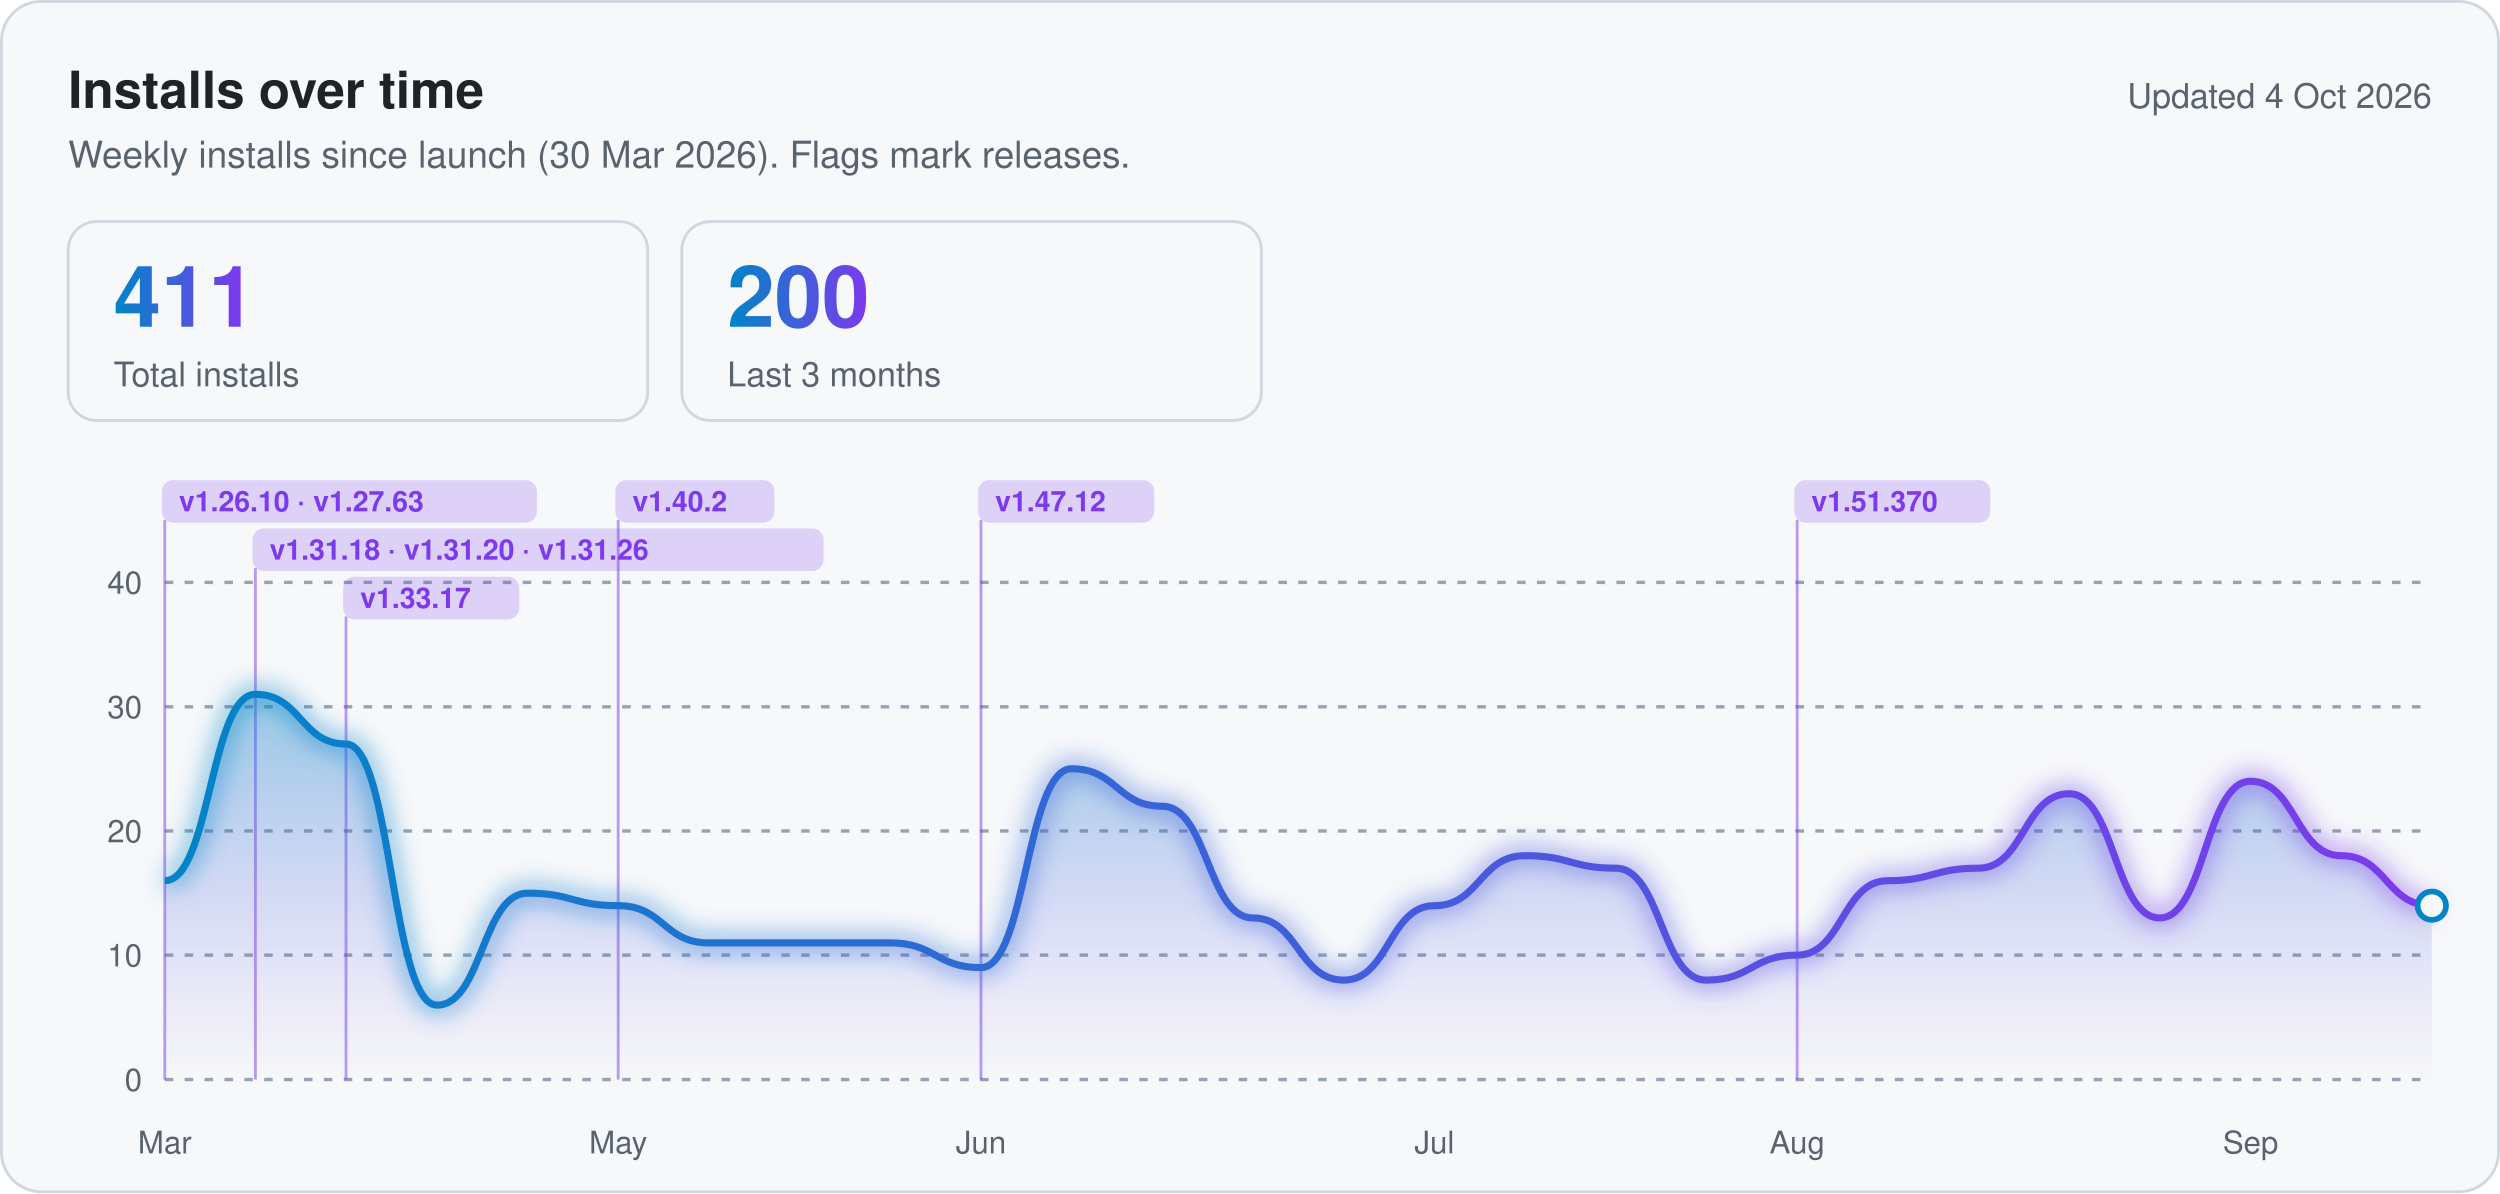
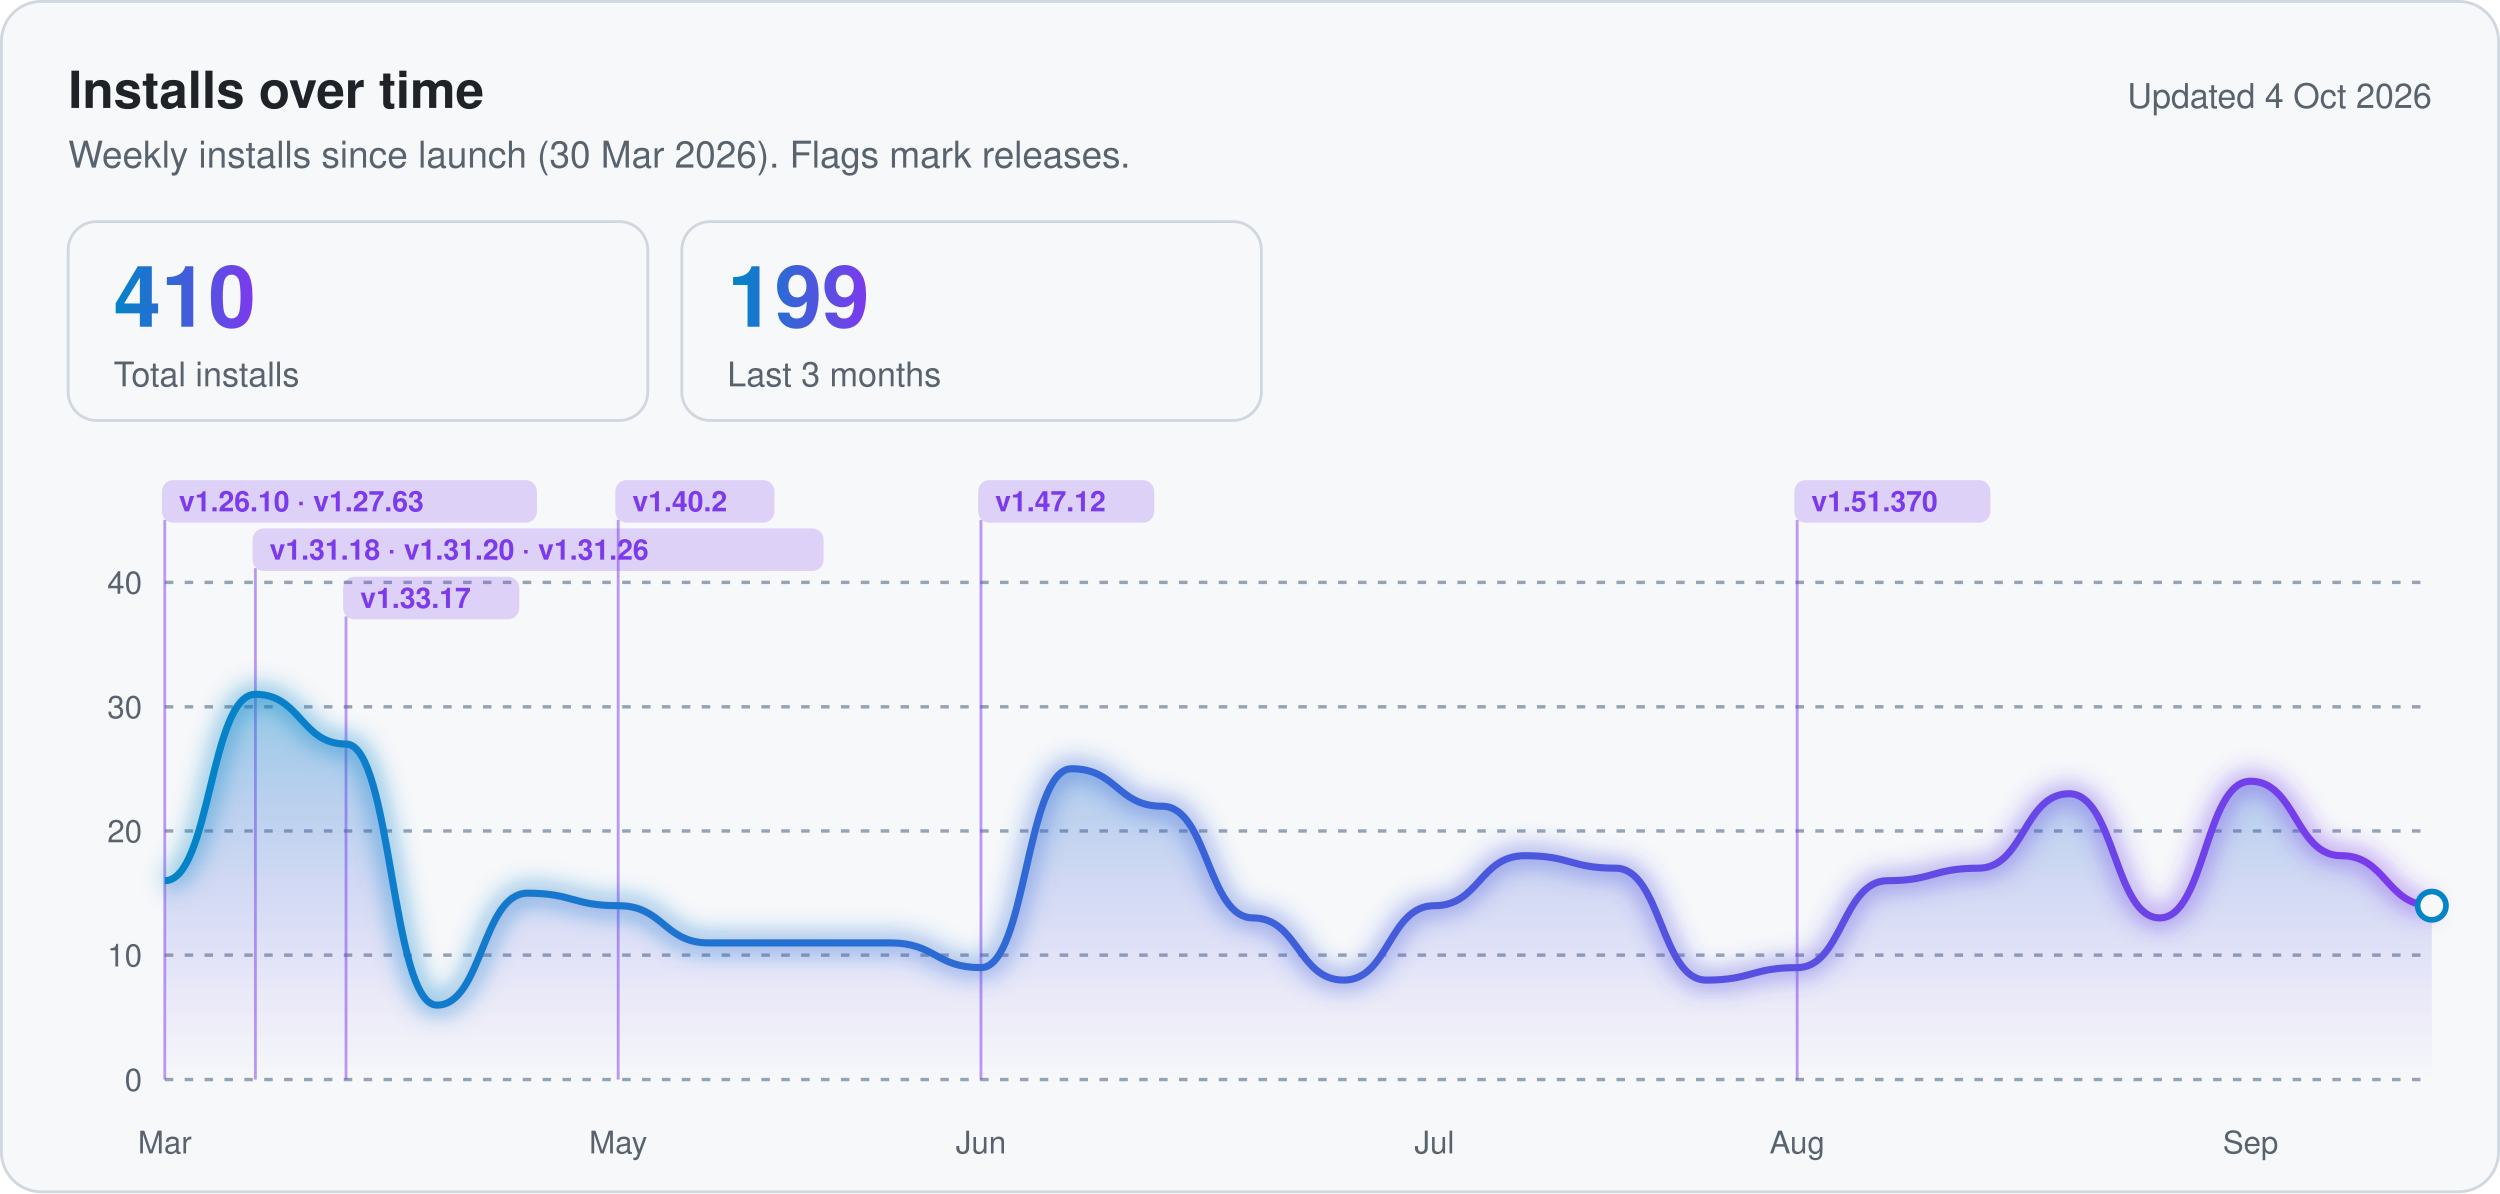
<svg xmlns="http://www.w3.org/2000/svg" viewBox="0 0 880 420" width="880" height="420" role="img" aria-label="Installs over time" font-family="'Segoe UI', system-ui, -apple-system, Helvetica, Arial, sans-serif">
  <style>@keyframes draw{from{stroke-dasharray:1;stroke-dashoffset:1}to{stroke-dasharray:1;stroke-dashoffset:0}}@keyframes fade{from{opacity:0}}.ln,.gw{animation:draw 2.2s ease-out .2s backwards}.fd{animation:fade 1.4s ease 1.2s backwards}@media (prefers-reduced-motion:reduce){.lwv{display:none}}@media (prefers-reduced-motion:reduce){*{animation:none!important}}</style>
  <defs>
    <linearGradient id="lg" x1="0" x2="1">
      <stop offset="0" stop-color="#0284c7" />
      <stop offset="1" stop-color="#7c3aed" />
    </linearGradient>
    <linearGradient id="ag" x1="0" x2="0" y1="0" y2="1">
      <stop offset="0" stop-color="#0284c7" stop-opacity=".4" />
      <stop offset="1" stop-color="#7c3aed" stop-opacity="0" />
    </linearGradient>
    <filter id="gw" x="-5%" y="-30%" width="110%" height="160%">
      <feGaussianBlur stdDeviation="4" />
    </filter>
    <linearGradient id="wv" gradientUnits="userSpaceOnUse" x1="0" y1="0" x2="880" y2="0" gradientTransform="translate(-90,0)">
      <stop offset="0" stop-color="#fff" stop-opacity="0" />
      <stop offset=".04" stop-color="#fff" stop-opacity="0" />
      <stop offset=".08" stop-color="#fff" stop-opacity="1" />
      <stop offset=".086" stop-color="#fff" stop-opacity="0" />
      <stop offset="1" stop-color="#fff" stop-opacity="0" />
      <animateTransform attributeName="gradientTransform" type="translate" from="-90 0" to="970 0" dur="10s" begin="2.4s" repeatCount="indefinite" />
    </linearGradient>
  </defs>
  <rect x=".5" y=".5" width="879" height="419" rx="14" fill="#f6f8fa" stroke="#d0d7de" />
  <text x="24" y="38" font-size="18" font-weight="700" fill="#1f2328">Installs over time</text>
  <text x="24" y="59" font-size="13" fill="#59636e">Weekly installs since launch (30 Mar 2026). Flags mark releases.</text>
  <text x="856" y="38" font-size="12" fill="#59636e" text-anchor="end">Updated 4 Oct 2026</text>
  <rect x="24" y="78" width="204" height="70" rx="10" fill="none" stroke="#d0d7de" />
-   <text x="40" y="115" font-size="30" font-weight="700" fill="url(#lg)">411</text>
+   <text x="40" y="115" font-size="30" font-weight="700" fill="url(#lg)">410</text>
  <text x="40" y="136" font-size="12" fill="#59636e">Total installs</text>
  <rect x="240" y="78" width="204" height="70" rx="10" fill="none" stroke="#d0d7de" />
-   <text x="256" y="115" font-size="30" font-weight="700" fill="url(#lg)">200</text>
+   <text x="256" y="115" font-size="30" font-weight="700" fill="url(#lg)">199</text>
  <text x="256" y="136" font-size="12" fill="#59636e">Last 3 months</text>
  <line x1="58" x2="856" y1="380.0" y2="380.0" stroke="#95a3b5" stroke-width="1.2" stroke-dasharray="3 4" />
  <text x="50" y="384.0" font-size="11" fill="#59636e" text-anchor="end">0</text>
  <line x1="58" x2="856" y1="336.2" y2="336.2" stroke="#95a3b5" stroke-width="1.2" stroke-dasharray="3 4" />
  <text x="50" y="340.2" font-size="11" fill="#59636e" text-anchor="end">10</text>
  <line x1="58" x2="856" y1="292.5" y2="292.5" stroke="#95a3b5" stroke-width="1.2" stroke-dasharray="3 4" />
  <text x="50" y="296.5" font-size="11" fill="#59636e" text-anchor="end">20</text>
  <line x1="58" x2="856" y1="248.8" y2="248.8" stroke="#95a3b5" stroke-width="1.2" stroke-dasharray="3 4" />
  <text x="50" y="252.8" font-size="11" fill="#59636e" text-anchor="end">30</text>
  <line x1="58" x2="856" y1="205.0" y2="205.0" stroke="#95a3b5" stroke-width="1.2" stroke-dasharray="3 4" />
  <text x="50" y="209.0" font-size="11" fill="#59636e" text-anchor="end">40</text>
  <text x="58.0" y="406" font-size="11" fill="#59636e" text-anchor="middle">Mar</text>
  <text x="217.6" y="406" font-size="11" fill="#59636e" text-anchor="middle">May</text>
  <text x="345.3" y="406" font-size="11" fill="#59636e" text-anchor="middle">Jun</text>
  <text x="504.9" y="406" font-size="11" fill="#59636e" text-anchor="middle">Jul</text>
  <text x="632.6" y="406" font-size="11" fill="#59636e" text-anchor="middle">Aug</text>
  <text x="792.2" y="406" font-size="11" fill="#59636e" text-anchor="middle">Sep</text>
  <line x1="58.0" x2="58.0" y1="183" y2="380" stroke="#7c3aed" stroke-opacity=".5" />
  <rect x="57.0" y="169" width="132" height="15" rx="4" fill="#7c3aed" fill-opacity=".2" />
  <text x="63.0" y="180" font-size="10" font-weight="600" fill="#7c3aed">v1.26.10 · v1.27.63</text>
  <line x1="89.9" x2="89.9" y1="200" y2="380" stroke="#7c3aed" stroke-opacity=".5" />
  <rect x="88.9" y="186" width="201" height="15" rx="4" fill="#7c3aed" fill-opacity=".2" />
  <text x="94.9" y="197" font-size="10" font-weight="600" fill="#7c3aed">v1.31.18 · v1.31.20 · v1.31.26</text>
  <line x1="121.8" x2="121.8" y1="217" y2="380" stroke="#7c3aed" stroke-opacity=".5" />
  <rect x="120.8" y="203" width="62" height="15" rx="4" fill="#7c3aed" fill-opacity=".2" />
  <text x="126.8" y="214" font-size="10" font-weight="600" fill="#7c3aed">v1.33.17</text>
  <line x1="217.6" x2="217.6" y1="183" y2="380" stroke="#7c3aed" stroke-opacity=".5" />
  <rect x="216.6" y="169" width="56" height="15" rx="4" fill="#7c3aed" fill-opacity=".2" />
  <text x="222.6" y="180" font-size="10" font-weight="600" fill="#7c3aed">v1.40.2</text>
  <line x1="345.3" x2="345.3" y1="183" y2="380" stroke="#7c3aed" stroke-opacity=".5" />
  <rect x="344.3" y="169" width="62" height="15" rx="4" fill="#7c3aed" fill-opacity=".2" />
  <text x="350.3" y="180" font-size="10" font-weight="600" fill="#7c3aed">v1.47.12</text>
  <line x1="632.6" x2="632.6" y1="183" y2="380" stroke="#7c3aed" stroke-opacity=".5" />
  <rect x="631.6" y="169" width="69" height="15" rx="4" fill="#7c3aed" fill-opacity=".2" />
  <text x="637.6" y="180" font-size="10" font-weight="600" fill="#7c3aed">v1.51.370</text>
-   <path class="fd" d="M58.0,310.0C74.0,310.0 74.0,244.4 89.9,244.4C105.9,244.4 105.9,261.9 121.8,261.9C137.8,261.9 137.8,353.8 153.8,353.8C169.7,353.8 169.7,314.4 185.7,314.4C201.6,314.4 201.6,318.8 217.6,318.8C233.6,318.8 233.6,331.9 249.5,331.9C265.5,331.9 265.5,331.9 281.4,331.9C297.4,331.9 297.4,331.9 313.4,331.9C329.3,331.9 329.3,340.6 345.3,340.6C361.2,340.6 361.2,270.6 377.2,270.6C393.2,270.6 393.2,283.8 409.1,283.8C425.1,283.8 425.1,323.1 441.0,323.1C457.0,323.1 457.0,345.0 473.0,345.0C488.9,345.0 488.9,318.8 504.9,318.8C520.8,318.8 520.8,301.2 536.8,301.2C552.8,301.2 552.8,305.6 568.7,305.6C584.7,305.6 584.7,345.0 600.6,345.0C616.6,345.0 616.6,336.2 632.6,336.2C648.5,336.2 648.5,310.0 664.5,310.0C680.4,310.0 680.4,305.6 696.4,305.6C712.4,305.6 712.4,279.4 728.3,279.4C744.3,279.4 744.3,323.1 760.2,323.1C776.2,323.1 776.2,275.0 792.2,275.0C808.1,275.0 808.1,301.2 824.1,301.2C840.0,301.2 840.0,318.8 856.0,318.8L856.0,380.0L58.0,380.0Z" fill="url(#ag)" />
-   <path class="gw" d="M58.0,310.0C74.0,310.0 74.0,244.4 89.9,244.4C105.9,244.4 105.9,261.9 121.8,261.9C137.8,261.9 137.8,353.8 153.8,353.8C169.7,353.8 169.7,314.4 185.7,314.4C201.6,314.4 201.6,318.8 217.6,318.8C233.6,318.8 233.6,331.9 249.5,331.9C265.5,331.9 265.5,331.9 281.4,331.9C297.4,331.9 297.4,331.9 313.4,331.9C329.3,331.9 329.3,340.6 345.3,340.6C361.2,340.6 361.2,270.6 377.2,270.6C393.2,270.6 393.2,283.8 409.1,283.8C425.1,283.8 425.1,323.1 441.0,323.1C457.0,323.1 457.0,345.0 473.0,345.0C488.9,345.0 488.9,318.8 504.9,318.8C520.8,318.8 520.8,301.2 536.8,301.2C552.8,301.2 552.8,305.6 568.7,305.6C584.7,305.6 584.7,345.0 600.6,345.0C616.6,345.0 616.6,336.2 632.6,336.2C648.5,336.2 648.5,310.0 664.5,310.0C680.4,310.0 680.4,305.6 696.4,305.6C712.4,305.6 712.4,279.4 728.3,279.4C744.3,279.4 744.3,323.1 760.2,323.1C776.2,323.1 776.2,275.0 792.2,275.0C808.1,275.0 808.1,301.2 824.1,301.2C840.0,301.2 840.0,318.8 856.0,318.8" pathLength="1" fill="none" stroke="url(#lg)" stroke-width="7" stroke-opacity=".45" filter="url(#gw)" />
-   <path class="ln" d="M58.0,310.0C74.0,310.0 74.0,244.4 89.9,244.4C105.9,244.4 105.9,261.9 121.8,261.9C137.8,261.9 137.8,353.8 153.8,353.8C169.7,353.8 169.7,314.4 185.7,314.4C201.6,314.4 201.6,318.8 217.6,318.8C233.6,318.8 233.6,331.9 249.5,331.9C265.5,331.9 265.5,331.9 281.4,331.9C297.4,331.9 297.4,331.9 313.4,331.9C329.3,331.9 329.3,340.6 345.3,340.6C361.2,340.6 361.2,270.6 377.2,270.6C393.2,270.6 393.2,283.8 409.1,283.8C425.1,283.8 425.1,323.1 441.0,323.1C457.0,323.1 457.0,345.0 473.0,345.0C488.9,345.0 488.9,318.8 504.9,318.8C520.8,318.8 520.8,301.2 536.8,301.2C552.8,301.2 552.8,305.6 568.7,305.6C584.7,305.6 584.7,345.0 600.6,345.0C616.6,345.0 616.6,336.2 632.6,336.2C648.5,336.2 648.5,310.0 664.5,310.0C680.4,310.0 680.4,305.6 696.4,305.6C712.4,305.6 712.4,279.4 728.3,279.4C744.3,279.4 744.3,323.1 760.2,323.1C776.2,323.1 776.2,275.0 792.2,275.0C808.1,275.0 808.1,301.2 824.1,301.2C840.0,301.2 840.0,318.8 856.0,318.8" pathLength="1" fill="none" stroke="url(#lg)" stroke-width="2.5" stroke-linejoin="round" />
-   <path class="lwv" d="M58.0,310.0C74.0,310.0 74.0,244.4 89.9,244.4C105.9,244.4 105.9,261.9 121.8,261.9C137.8,261.9 137.8,353.8 153.8,353.8C169.7,353.8 169.7,314.4 185.7,314.4C201.6,314.4 201.6,318.8 217.6,318.8C233.6,318.8 233.6,331.9 249.5,331.9C265.5,331.9 265.5,331.9 281.4,331.9C297.4,331.9 297.4,331.9 313.4,331.9C329.3,331.9 329.3,340.6 345.3,340.6C361.2,340.6 361.2,270.6 377.2,270.6C393.2,270.6 393.2,283.8 409.1,283.8C425.1,283.8 425.1,323.1 441.0,323.1C457.0,323.1 457.0,345.0 473.0,345.0C488.9,345.0 488.9,318.8 504.9,318.8C520.8,318.8 520.8,301.2 536.8,301.2C552.8,301.2 552.8,305.6 568.7,305.6C584.7,305.6 584.7,345.0 600.6,345.0C616.6,345.0 616.6,336.2 632.6,336.2C648.5,336.2 648.5,310.0 664.5,310.0C680.4,310.0 680.4,305.6 696.4,305.6C712.4,305.6 712.4,279.4 728.3,279.4C744.3,279.4 744.3,323.1 760.2,323.1C776.2,323.1 776.2,275.0 792.2,275.0C808.1,275.0 808.1,301.2 824.1,301.2C840.0,301.2 840.0,318.8 856.0,318.8" fill="none" stroke="url(#wv)" stroke-width="5.5" stroke-linecap="round" filter="url(#gw)" />
-   <path class="lwv" d="M58.0,310.0C74.0,310.0 74.0,244.4 89.9,244.4C105.9,244.4 105.9,261.9 121.8,261.9C137.8,261.9 137.8,353.8 153.8,353.8C169.7,353.8 169.7,314.4 185.7,314.4C201.6,314.4 201.6,318.8 217.6,318.8C233.6,318.8 233.6,331.9 249.5,331.9C265.5,331.9 265.5,331.9 281.4,331.9C297.4,331.9 297.4,331.9 313.4,331.9C329.3,331.9 329.3,340.6 345.3,340.6C361.2,340.6 361.2,270.6 377.2,270.6C393.2,270.6 393.2,283.8 409.1,283.8C425.1,283.8 425.1,323.1 441.0,323.1C457.0,323.1 457.0,345.0 473.0,345.0C488.9,345.0 488.9,318.8 504.9,318.8C520.8,318.8 520.8,301.2 536.8,301.2C552.8,301.2 552.8,305.6 568.7,305.6C584.7,305.6 584.7,345.0 600.6,345.0C616.6,345.0 616.6,336.2 632.6,336.2C648.5,336.2 648.5,310.0 664.5,310.0C680.4,310.0 680.4,305.6 696.4,305.6C712.4,305.6 712.4,279.4 728.3,279.4C744.3,279.4 744.3,323.1 760.2,323.1C776.2,323.1 776.2,275.0 792.2,275.0C808.1,275.0 808.1,301.2 824.1,301.2C840.0,301.2 840.0,318.8 856.0,318.8" fill="none" stroke="url(#wv)" stroke-width="2" stroke-linecap="round" />
+   <path class="fd" d="M58.0,310.0C74.0,310.0 74.0,244.4 89.9,244.4C105.9,244.4 105.9,261.9 121.8,261.9C137.8,261.9 137.8,353.8 153.8,353.8C169.7,353.8 169.7,314.4 185.7,314.4C201.6,314.4 201.6,318.8 217.6,318.8C233.6,318.8 233.6,331.9 249.5,331.9C265.5,331.9 265.5,331.9 281.4,331.9C297.4,331.9 297.4,331.9 313.4,331.9C329.3,331.9 329.3,340.6 345.3,340.6C361.2,340.6 361.2,270.6 377.2,270.6C393.2,270.6 393.2,283.8 409.1,283.8C425.1,283.8 425.1,323.1 441.0,323.1C457.0,323.1 457.0,345.0 473.0,345.0C488.9,345.0 488.9,318.8 504.9,318.8C520.8,318.8 520.8,301.2 536.8,301.2C552.8,301.2 552.8,305.6 568.7,305.6C584.7,305.6 584.7,345.0 600.6,345.0C616.6,345.0 616.6,340.6 632.6,340.6C648.5,340.6 648.5,310.0 664.5,310.0C680.4,310.0 680.4,305.6 696.4,305.6C712.4,305.6 712.4,279.4 728.3,279.4C744.3,279.4 744.3,323.1 760.2,323.1C776.2,323.1 776.2,275.0 792.2,275.0C808.1,275.0 808.1,301.2 824.1,301.2C840.0,301.2 840.0,318.8 856.0,318.8L856.0,380.0L58.0,380.0Z" fill="url(#ag)" />
+   <path class="gw" d="M58.0,310.0C74.0,310.0 74.0,244.4 89.9,244.4C105.9,244.4 105.9,261.9 121.8,261.9C137.8,261.9 137.8,353.8 153.8,353.8C169.7,353.8 169.7,314.4 185.7,314.4C201.6,314.4 201.6,318.8 217.6,318.8C233.6,318.8 233.6,331.9 249.5,331.9C265.5,331.9 265.5,331.9 281.4,331.9C297.4,331.9 297.4,331.9 313.4,331.9C329.3,331.9 329.3,340.6 345.3,340.6C361.2,340.6 361.2,270.6 377.2,270.6C393.2,270.6 393.2,283.8 409.1,283.8C425.1,283.8 425.1,323.1 441.0,323.1C457.0,323.1 457.0,345.0 473.0,345.0C488.9,345.0 488.9,318.8 504.9,318.8C520.8,318.8 520.8,301.2 536.8,301.2C552.8,301.2 552.8,305.6 568.7,305.6C584.7,305.6 584.7,345.0 600.6,345.0C616.6,345.0 616.6,340.6 632.6,340.6C648.5,340.6 648.5,310.0 664.5,310.0C680.4,310.0 680.4,305.6 696.4,305.6C712.4,305.6 712.4,279.4 728.3,279.4C744.3,279.4 744.3,323.1 760.2,323.1C776.2,323.1 776.2,275.0 792.2,275.0C808.1,275.0 808.1,301.2 824.1,301.2C840.0,301.2 840.0,318.8 856.0,318.8" pathLength="1" fill="none" stroke="url(#lg)" stroke-width="7" stroke-opacity=".45" filter="url(#gw)" />
+   <path class="ln" d="M58.0,310.0C74.0,310.0 74.0,244.4 89.9,244.4C105.9,244.4 105.9,261.9 121.8,261.9C137.8,261.9 137.8,353.8 153.8,353.8C169.7,353.8 169.7,314.4 185.7,314.4C201.6,314.4 201.6,318.8 217.6,318.8C233.6,318.8 233.6,331.9 249.5,331.9C265.5,331.9 265.5,331.9 281.4,331.9C297.4,331.9 297.4,331.9 313.4,331.9C329.3,331.9 329.3,340.6 345.3,340.6C361.2,340.6 361.2,270.6 377.2,270.6C393.2,270.6 393.2,283.8 409.1,283.8C425.1,283.8 425.1,323.1 441.0,323.1C457.0,323.1 457.0,345.0 473.0,345.0C488.9,345.0 488.9,318.8 504.9,318.8C520.8,318.8 520.8,301.2 536.8,301.2C552.8,301.2 552.8,305.6 568.7,305.6C584.7,305.6 584.7,345.0 600.6,345.0C616.6,345.0 616.6,340.6 632.6,340.6C648.5,340.6 648.5,310.0 664.5,310.0C680.4,310.0 680.4,305.6 696.4,305.6C712.4,305.6 712.4,279.4 728.3,279.4C744.3,279.4 744.3,323.1 760.2,323.1C776.2,323.1 776.2,275.0 792.2,275.0C808.1,275.0 808.1,301.2 824.1,301.2C840.0,301.2 840.0,318.8 856.0,318.8" pathLength="1" fill="none" stroke="url(#lg)" stroke-width="2.5" stroke-linejoin="round" />
+   <path class="lwv" d="M58.0,310.0C74.0,310.0 74.0,244.4 89.9,244.4C105.9,244.4 105.9,261.9 121.8,261.9C137.8,261.9 137.8,353.8 153.8,353.8C169.7,353.8 169.7,314.4 185.7,314.4C201.6,314.4 201.6,318.8 217.6,318.8C233.6,318.8 233.6,331.9 249.5,331.9C265.5,331.9 265.5,331.9 281.4,331.9C297.4,331.9 297.4,331.9 313.4,331.9C329.3,331.9 329.3,340.6 345.3,340.6C361.2,340.6 361.2,270.6 377.2,270.6C393.2,270.6 393.2,283.8 409.1,283.8C425.1,283.8 425.1,323.1 441.0,323.1C457.0,323.1 457.0,345.0 473.0,345.0C488.9,345.0 488.9,318.8 504.9,318.8C520.8,318.8 520.8,301.2 536.8,301.2C552.8,301.2 552.8,305.6 568.7,305.6C584.7,305.6 584.7,345.0 600.6,345.0C616.6,345.0 616.6,340.6 632.6,340.6C648.5,340.6 648.5,310.0 664.5,310.0C680.4,310.0 680.4,305.6 696.4,305.6C712.4,305.6 712.4,279.4 728.3,279.4C744.3,279.4 744.3,323.1 760.2,323.1C776.2,323.1 776.2,275.0 792.2,275.0C808.1,275.0 808.1,301.2 824.1,301.2C840.0,301.2 840.0,318.8 856.0,318.8" fill="none" stroke="url(#wv)" stroke-width="5.5" stroke-linecap="round" filter="url(#gw)" />
+   <path class="lwv" d="M58.0,310.0C74.0,310.0 74.0,244.4 89.9,244.4C105.9,244.4 105.9,261.9 121.8,261.9C137.8,261.9 137.8,353.8 153.8,353.8C169.7,353.8 169.7,314.4 185.7,314.4C201.6,314.4 201.6,318.8 217.6,318.8C233.6,318.8 233.6,331.9 249.5,331.9C265.5,331.9 265.5,331.9 281.4,331.9C297.4,331.9 297.4,331.9 313.4,331.9C329.3,331.9 329.3,340.6 345.3,340.6C361.2,340.6 361.2,270.6 377.2,270.6C393.2,270.6 393.2,283.8 409.1,283.8C425.1,283.8 425.1,323.1 441.0,323.1C457.0,323.1 457.0,345.0 473.0,345.0C488.9,345.0 488.9,318.8 504.9,318.8C520.8,318.8 520.8,301.2 536.8,301.2C552.8,301.2 552.8,305.6 568.7,305.6C584.7,305.6 584.7,345.0 600.6,345.0C616.6,345.0 616.6,340.6 632.6,340.6C648.5,340.6 648.5,310.0 664.5,310.0C680.4,310.0 680.4,305.6 696.4,305.6C712.4,305.6 712.4,279.4 728.3,279.4C744.3,279.4 744.3,323.1 760.2,323.1C776.2,323.1 776.2,275.0 792.2,275.0C808.1,275.0 808.1,301.2 824.1,301.2C840.0,301.2 840.0,318.8 856.0,318.8" fill="none" stroke="url(#wv)" stroke-width="2" stroke-linecap="round" />
  <circle class="fd" cx="856.0" cy="318.8" r="5" fill="#f6f8fa" stroke="#0284c7" stroke-width="2" />
</svg>
